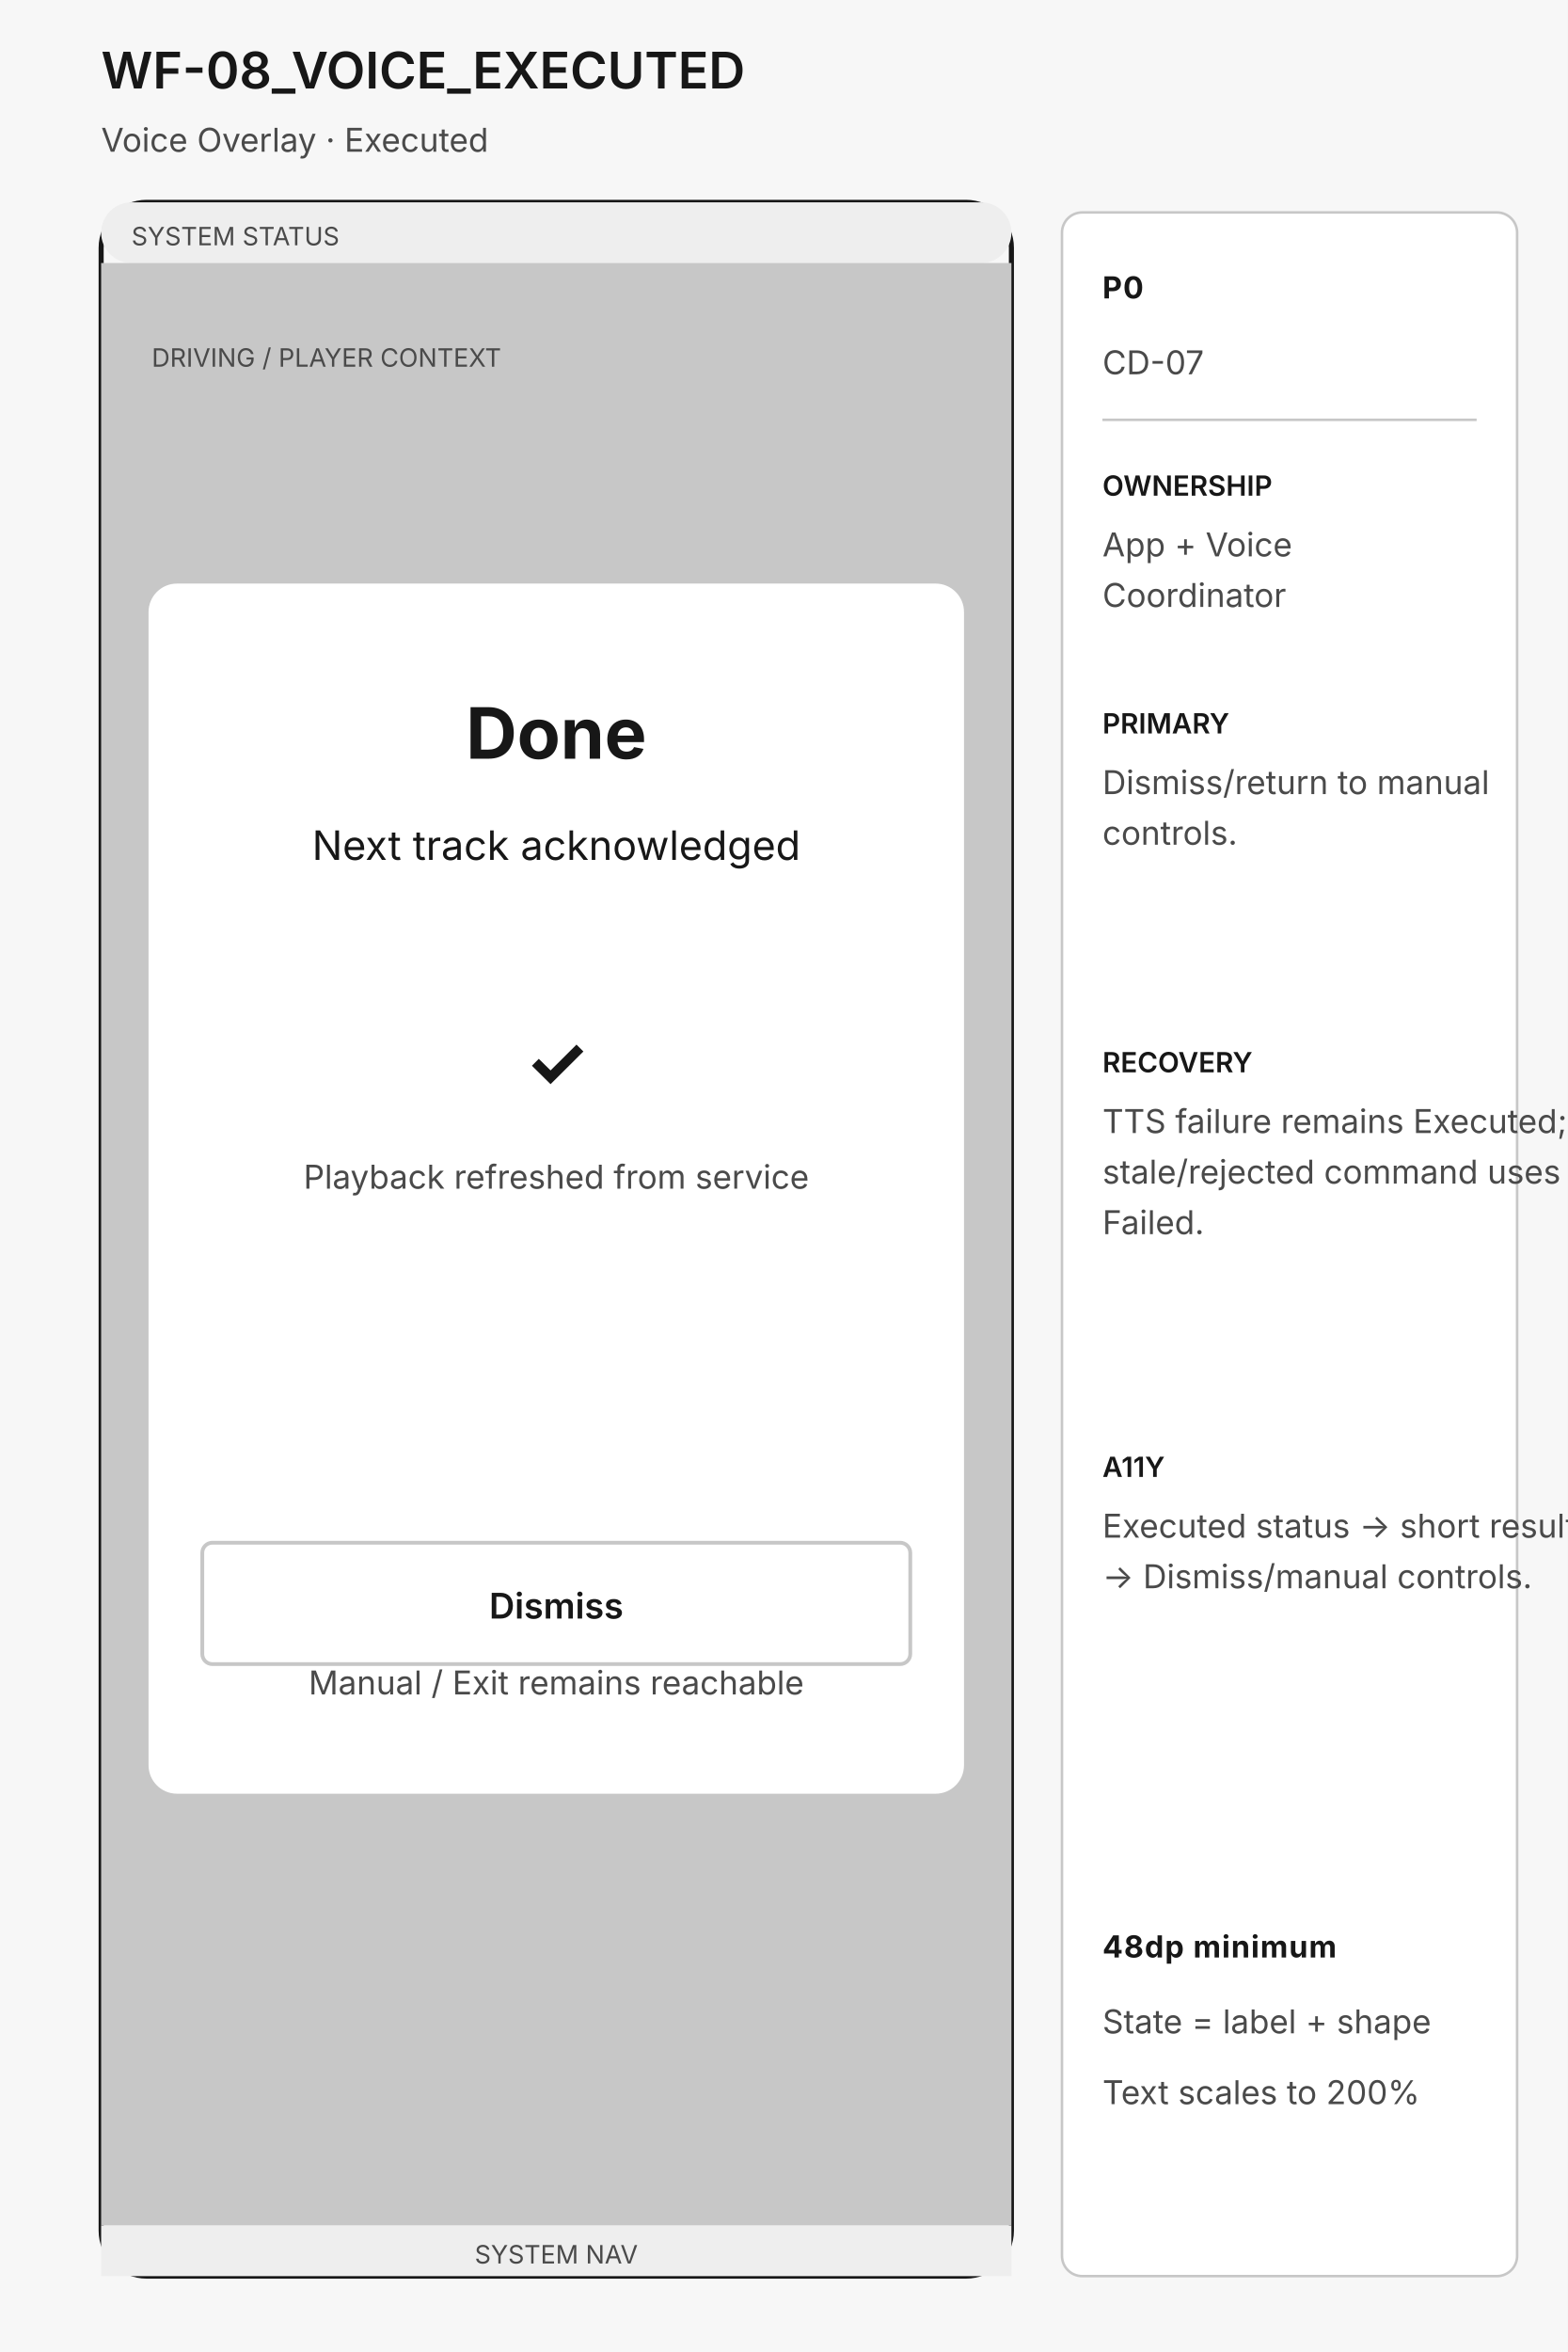
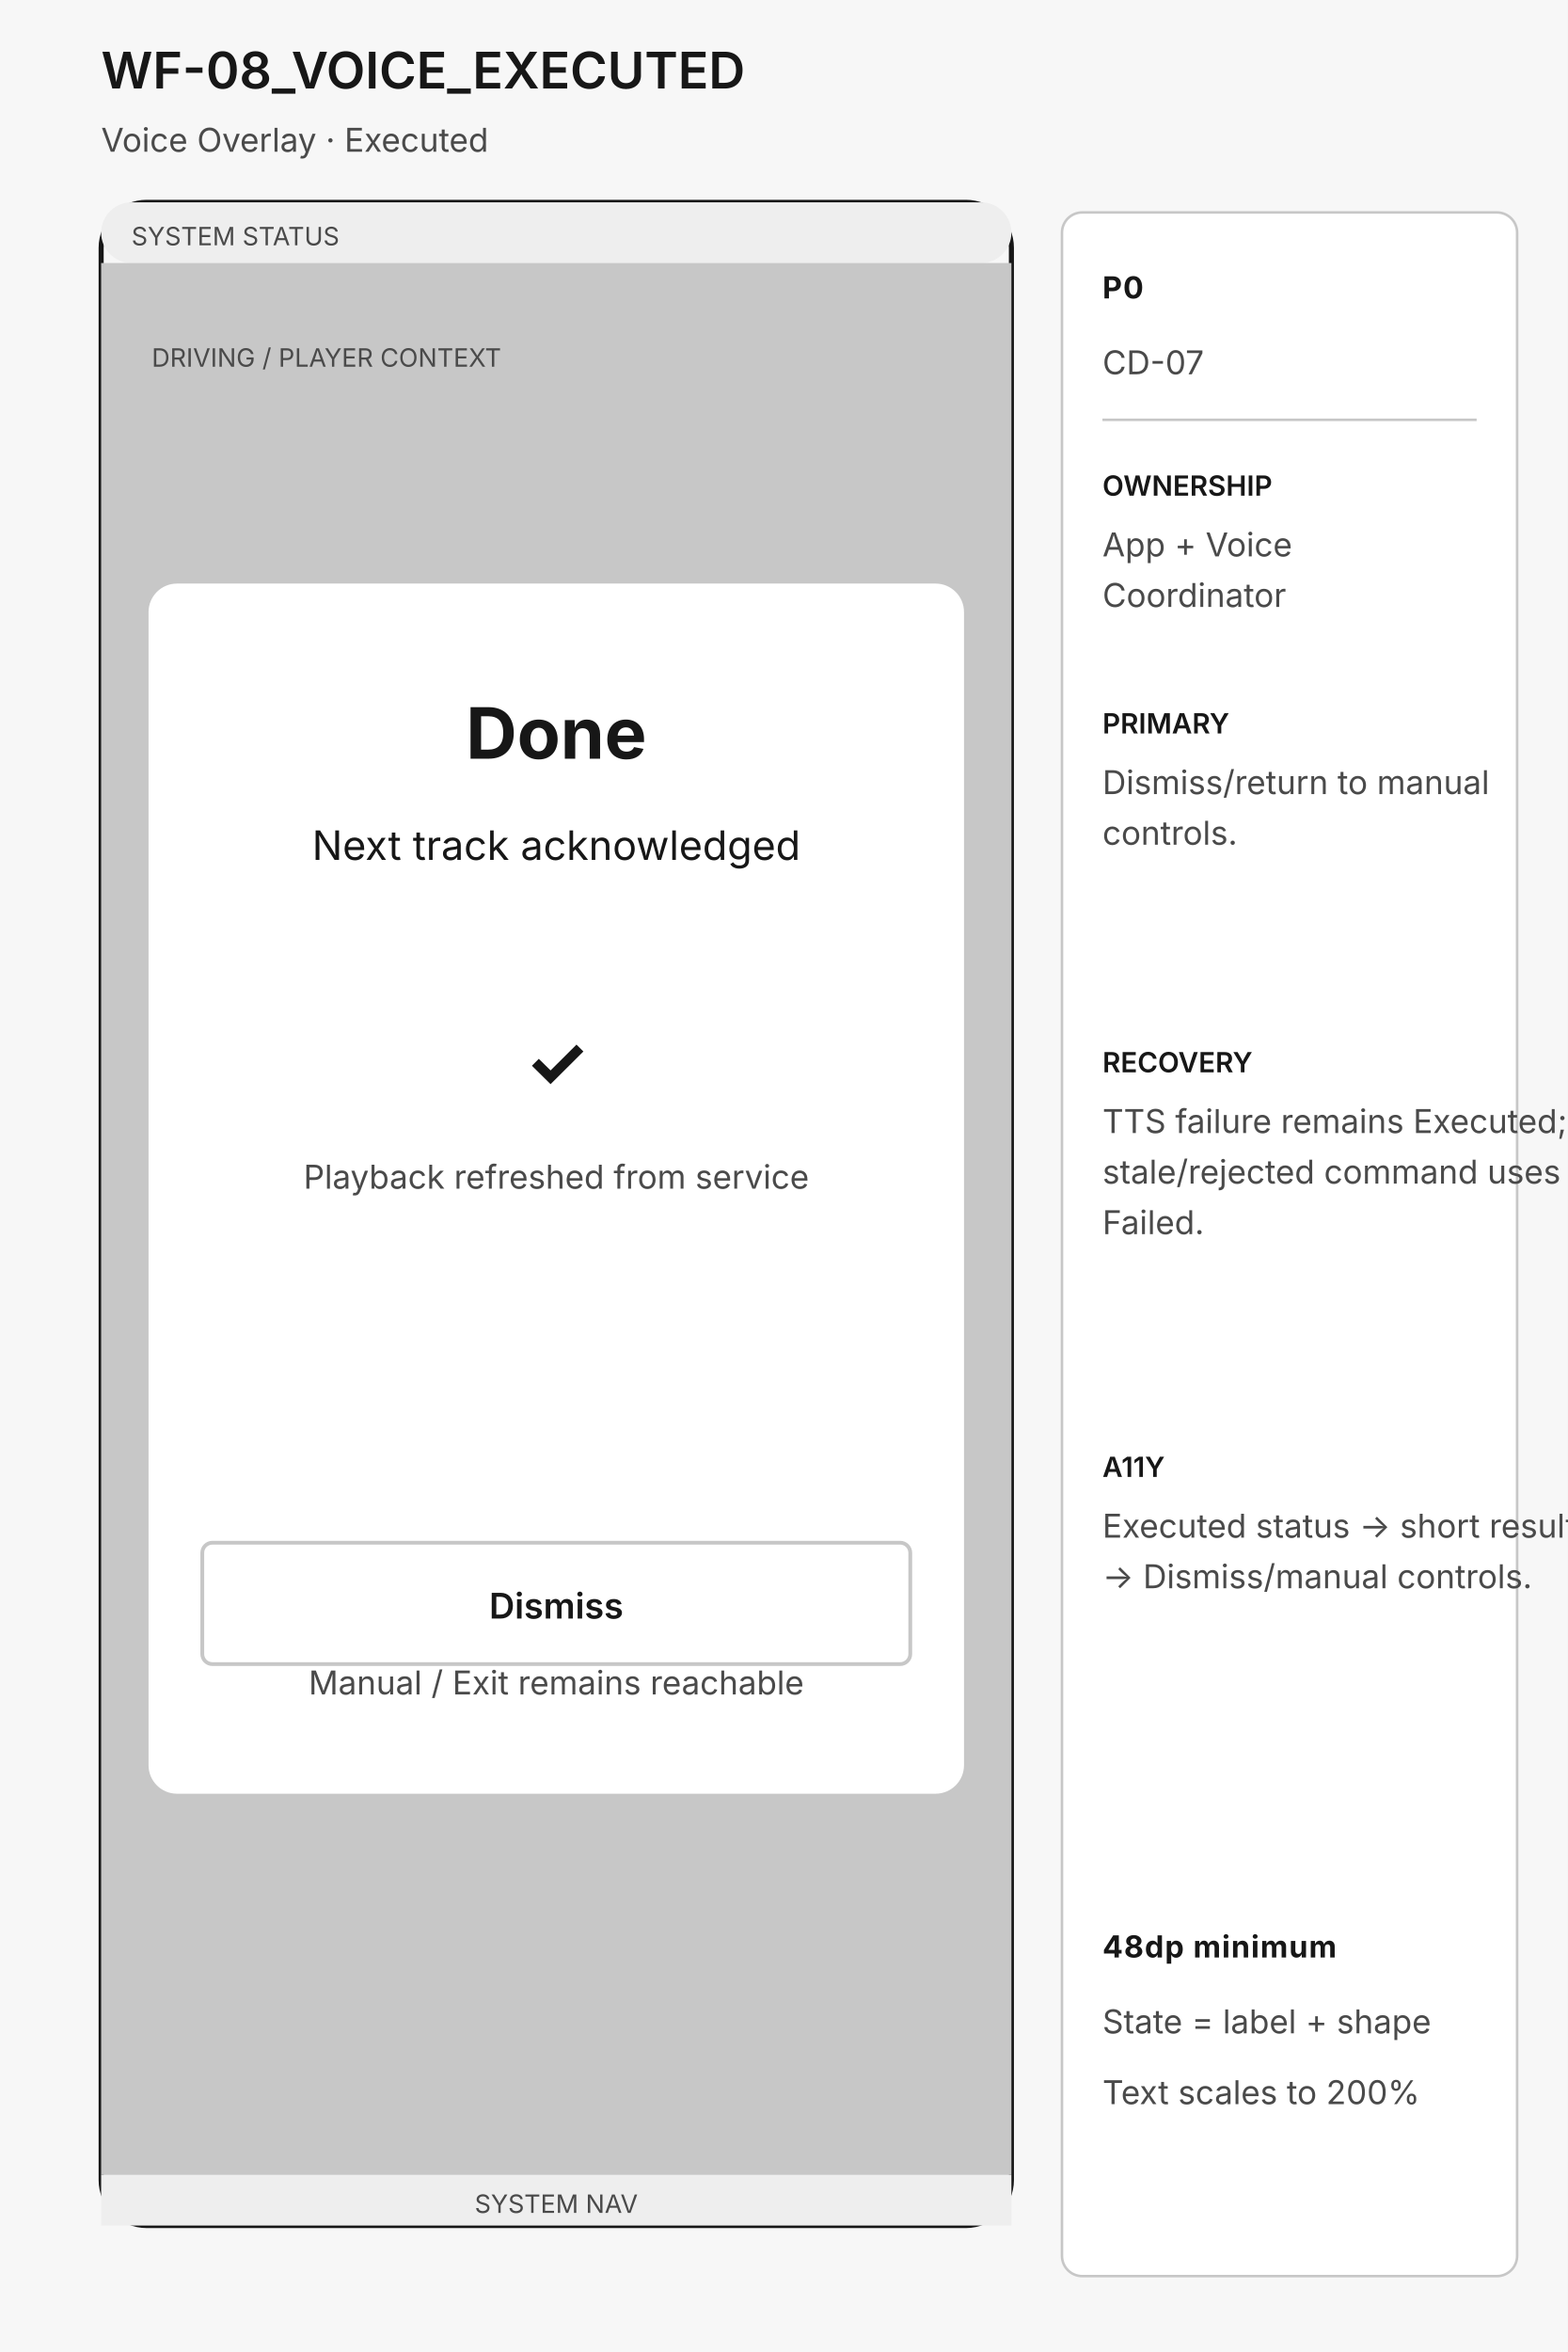
<svg xmlns="http://www.w3.org/2000/svg" width="620" height="930" viewBox="0 0 620 930" role="img" aria-labelledby="title desc" data-wf-id="WF-08_VOICE_EXECUTED" data-state-ids="CD-07" data-priority="P0">
  <style>text{font-family:Inter,Arial,sans-serif;fill:#171717}.title{font-size:28px;font-weight:700}.h1{font-size:24px;font-weight:600}.h2{font-size:20px;font-weight:600}.body{font-size:16px}.label{font-size:14px;font-weight:600}.note{font-size:13px;fill:#4A4A4A}.mini{font-size:11px;font-weight:600}.measure{font-size:10px;fill:#4A4A4A}.chip{font-size:12px;font-weight:700;letter-spacing:.4px}.device{fill:#F7F7F7;stroke:#171717;stroke-width:2}.surface{fill:#FFFFFF;stroke:#C7C7C7;stroke-width:1.5}.subtle{fill:#EEEEEE}.inverse{fill:#171717;stroke:#171717}.inverseText{fill:#FFFFFF}.touch{fill:none;stroke:#4A4A4A;stroke-width:1;stroke-dasharray:4 3}.selected{fill:#EEEEEE;stroke:#171717;stroke-width:2}.system{fill:#F7F7F7;stroke:#4A4A4A;stroke-width:1.5;stroke-dasharray:7 5}.annotation{fill:#FFFFFF;stroke:#C7C7C7}.divider{stroke:#C7C7C7}</style>
  <rect width="620" height="930" fill="#F7F7F7" />
  <text x="40" y="35" class="h2" text-anchor="start">WF-08_VOICE_EXECUTED</text>
  <text x="40" y="60" class="note" text-anchor="start">Voice Overlay · Executed</text>
-   <rect x="40" y="80" width="360" height="820" rx="18" class="device" />
+   <rect x="40" y="80" width="360" height="800" rx="18" class="device" />
  <rect x="40" y="80" width="360" height="24" rx="12" class="subtle" />
  <text x="52" y="97" class="measure" text-anchor="start">SYSTEM STATUS</text>
-   <rect x="40" y="104" width="360" height="776" fill="#C7C7C7" />
+   <rect x="40" y="104" width="360" height="756" fill="#C7C7C7" />
  <text x="60" y="145" class="measure" text-anchor="start">DRIVING / PLAYER CONTEXT</text>
  <rect x="58" y="230" width="324" height="480" rx="12" class="surface" />
  <text x="220" y="300" class="title" text-anchor="middle">Done</text>
  <text x="220" y="340" class="body" text-anchor="middle">Next track acknowledged</text>
  <text x="220" y="430" class="title" text-anchor="middle">✓</text>
  <text x="220" y="470" class="note" text-anchor="middle">Playback refreshed from service</text>
  <g data-touch-min="48">
    <rect x="80" y="610" width="280" height="48" rx="4" class="surface" />
    <text x="220" y="640" class="label" text-anchor="middle">Dismiss</text>
  </g>
  <text x="220" y="670" class="note" text-anchor="middle">Manual / Exit remains reachable</text>
-   <rect x="40" y="880" width="360" height="20" class="subtle" />
-   <text x="220" y="895" class="measure" text-anchor="middle">SYSTEM NAV</text>
+   <rect x="40" y="860" width="360" height="20" class="subtle" />
+   <text x="220" y="875" class="measure" text-anchor="middle">SYSTEM NAV</text>
  <g transform="translate(420 84)">
    <rect width="180" height="816" rx="8" class="annotation" />
    <text x="16" y="34" class="chip" text-anchor="start">P0</text>
    <text x="16" y="64" class="note" text-anchor="start">CD-07</text>
    <line x1="16" y1="82" x2="164" y2="82" class="divider" />
    <text x="16" y="112" class="mini" text-anchor="start">OWNERSHIP</text>
    <text x="16" y="136" class="note" text-anchor="start">App + Voice</text>
    <text x="16" y="156" class="note" text-anchor="start">Coordinator</text>
    <text x="16" y="206" class="mini" text-anchor="start">PRIMARY</text>
    <text x="16" y="230" class="note" text-anchor="start">Dismiss/return to manual</text>
    <text x="16" y="250" class="note" text-anchor="start">controls.</text>
    <text x="16" y="340" class="mini" text-anchor="start">RECOVERY</text>
    <text x="16" y="364" class="note" text-anchor="start">TTS failure remains Executed;</text>
    <text x="16" y="384" class="note" text-anchor="start">stale/rejected command uses</text>
    <text x="16" y="404" class="note" text-anchor="start">Failed.</text>
    <text x="16" y="500" class="mini" text-anchor="start">A11Y</text>
    <text x="16" y="524" class="note" text-anchor="start">Executed status → short result</text>
    <text x="16" y="544" class="note" text-anchor="start">→ Dismiss/manual controls.</text>
    <text x="16" y="690" class="chip" text-anchor="start">48dp minimum</text>
    <text x="16" y="720" class="note" text-anchor="start">State = label + shape</text>
    <text x="16" y="748" class="note" text-anchor="start">Text scales to 200%</text>
  </g>
</svg>
